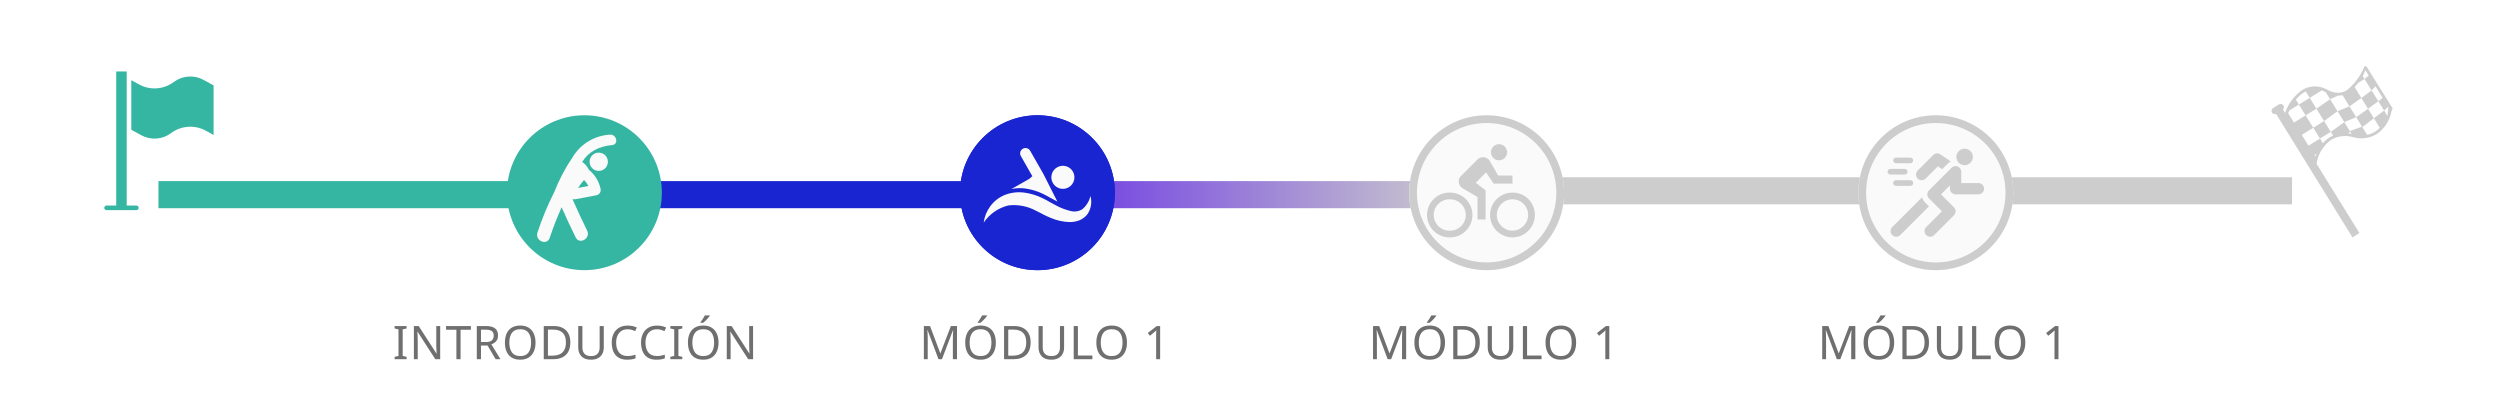
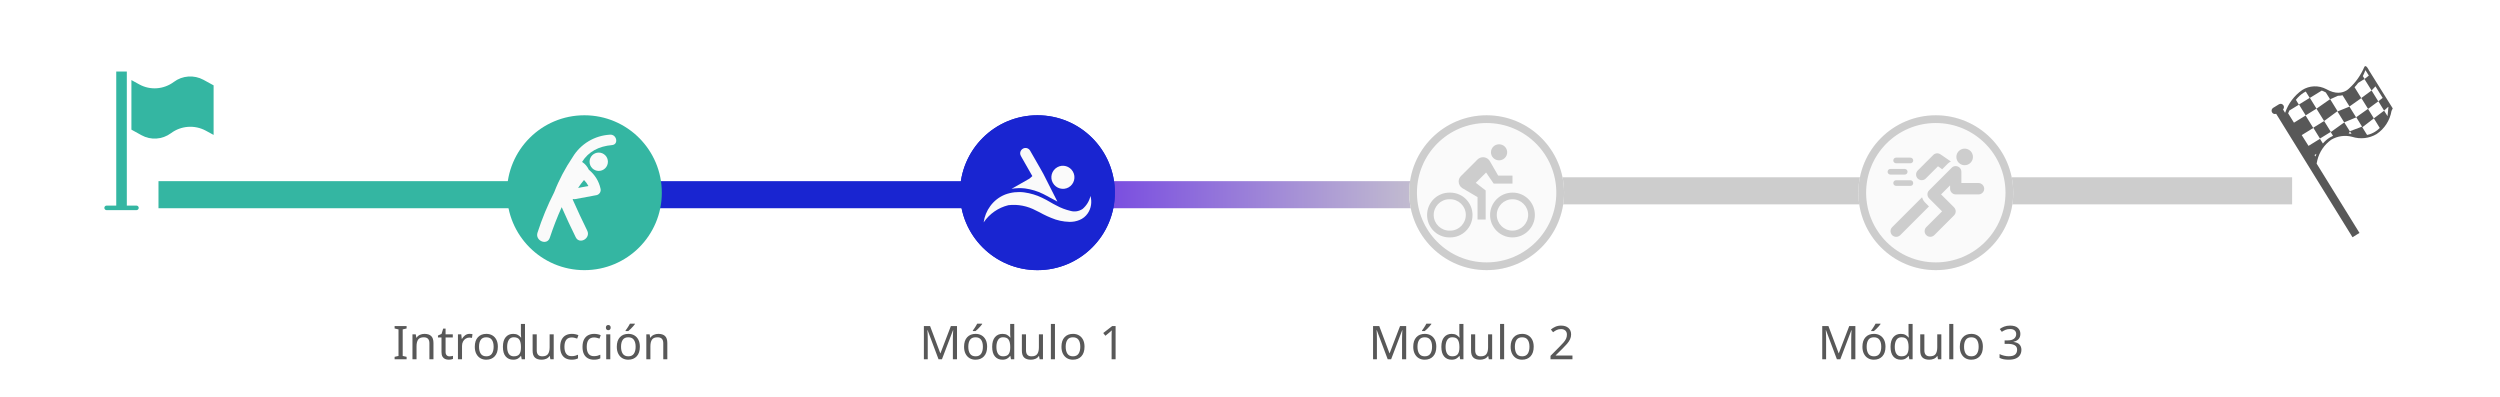
- <svg xmlns="http://www.w3.org/2000/svg" version="1.1" id="Capa_1" x="0px" y="0px" viewBox="0 0 2834.65 449.29" style="enable-background:new 0 0 2834.65 449.29;" xml:space="preserve">
+ <svg xmlns="http://www.w3.org/2000/svg" version="1.1" id="Capa_1" x="0px" y="0px" viewBox="0 0 2834.6 449.3" style="enable-background:new 0 0 2834.6 449.3;" xml:space="preserve">
  <style type="text/css">
	.st0{fill:#34B6A2;}
	.st1{fill:#1925D1;}
	.st2{fill:url(#Rectángulo_175_1_);}
	.st3{fill:#CDCDCD;}
- 	.st4{fill:#6F6F6F;}
- 	.st5{font-family:'Poppins-Regular';}
+ 	.st4{fill:#585858;}
+ 	.st5{font-family:'Poppins-SemiBold';}
	.st6{font-size:52.686px;}
- 	.st7{letter-spacing:1;}
- 	.st8{fill:#FAFAFA;}
- 	.st9{fill:none;stroke:#CDCDCD;stroke-width:8.781;}
- 	.st10{fill:none;stroke:#1925D1;stroke-width:8.781;}
+ 	.st7{fill:#FAFAFA;}
+ 	.st8{fill:none;stroke:#CDCDCD;stroke-width:8.781;}
+ 	.st9{fill:none;stroke:#1925D1;stroke-width:8.781;}
+ 	.st10{fill:#585858;enable-background:new    ;}
</style>
  <g>
-     <rect id="Rectángulo_177" x="179.69" y="205.35" class="st0" width="474.17" height="30.73" />
-     <rect id="Rectángulo_176" x="698.76" y="205.35" class="st1" width="460.01" height="30.73" />
-     <linearGradient id="Rectángulo_175_1_" gradientUnits="userSpaceOnUse" x1="-0.875" y1="5904.334" x2="2.937" y2="5904.334" gradientTransform="matrix(103 0 0 -7 1352.323 41551.055)">
+     <rect id="Rectángulo_177" x="179.7" y="205.4" class="st0" width="474.2" height="30.7" />
+     <rect id="Rectángulo_176" x="698.8" y="205.4" class="st1" width="460" height="30.7" />
+     <linearGradient id="Rectángulo_175_1_" gradientUnits="userSpaceOnUse" x1="1099.339" y1="-5258.048" x2="1103.15" y2="-5258.048" gradientTransform="matrix(103 0 0 7 -111969.68 37027.055)">
      <stop offset="0" style="stop-color:#7A4EE0" />
      <stop offset="1" style="stop-color:#CDCDCD" />
    </linearGradient>
-     <rect id="Rectángulo_175" x="1176.33" y="205.35" class="st2" width="452.22" height="30.73" />
-     <rect id="Rectángulo_174" x="1711.97" y="200.96" class="st3" width="886.88" height="30.73" />
-     <text transform="matrix(1 0 0 1 445.3145 407.3164)" class="st4 st5 st6 st7">INTRODUCCIÓN</text>
-     <text transform="matrix(1 0 0 1 1551.721 407.3164)" class="st4 st5 st6 st7">MÓDULO 1</text>
-     <text transform="matrix(1 0 0 1 1042.423 407.3164)" class="st4 st5 st6 st7">MÓDULO 1</text>
-     <text transform="matrix(1 0 0 1 2061.021 407.3164)" class="st4 st5 st6 st7">MÓDULO 1</text>
+     <rect id="Rectángulo_175" x="1176.3" y="205.4" class="st2" width="452.2" height="30.7" />
+     <rect id="Rectángulo_174" x="1712" y="201" class="st3" width="886.9" height="30.7" />
+     <text transform="matrix(1 0 0 1 445.3145 407.3164)" class="st4 st5 st6">Introducción</text>
+     <text transform="matrix(1 0 0 1 1551.721 407.3164)" class="st4 st5 st6">Módulo 2</text>
+     <text transform="matrix(1 0 0 1 1042.423 407.3164)" class="st4 st5 st6">Módulo 1</text>
+     <text transform="matrix(1 0 0 1 2061.021 407.3164)" class="st4 st5 st6">Módulo 3</text>
    <g id="Elipse_13" transform="translate(453 12.7)">
-       <circle class="st8" cx="1741.93" cy="205.82" r="87.81" />
-       <circle class="st9" cx="1741.93" cy="205.82" r="83.42" />
+       <circle class="st7" cx="1741.9" cy="205.8" r="87.8" />
+       <circle class="st8" cx="1741.9" cy="205.8" r="83.4" />
    </g>
    <g id="Elipse_14" transform="translate(337 12.7)">
-       <circle class="st8" cx="1348.63" cy="205.82" r="87.81" />
-       <circle class="st9" cx="1348.63" cy="205.82" r="83.42" />
+       <circle class="st7" cx="1348.6" cy="205.8" r="87.8" />
+       <circle class="st8" cx="1348.6" cy="205.8" r="83.4" />
    </g>
    <g id="Elipse_15" transform="translate(221 12.7)">
-       <circle class="st1" cx="955.33" cy="205.82" r="87.81" />
-       <circle class="st10" cx="955.33" cy="205.82" r="83.42" />
+       <circle class="st1" cx="955.3" cy="205.8" r="87.8" />
+       <circle class="st9" cx="955.3" cy="205.8" r="83.4" />
    </g>
    <g transform="matrix(1, 0, 0, 1, 0, 0)">
-       <circle id="Elipse_16-2" class="st0" cx="662.64" cy="218.52" r="87.81" />
+       <circle id="Elipse_16-2" class="st0" cx="662.6" cy="218.5" r="87.8" />
    </g>
    <g id="bandera-de-meta" transform="translate(556.68 0)">
-       <path id="Trazado_94" class="st3" d="M2085.3,112.45l8.43,13.64l-15.25,11.18l-8.68-14.02l-12.25,7.56l-7.6-12.26l12.29-7.59    l7.59,12.26L2085.3,112.45z M2086.07,149.52l-7.57-12.26l-12.26,7.59l7.57,12.26L2086.07,149.52z M2156.32,122.95l-1.35,2.93    c-1.83,10.69-7.95,20.17-16.94,26.23c-8.4,4.98-18.53,6.11-27.82,3.11c-8.01-2.06-16.51-0.88-23.65,3.28    c-7.9,5.63-13.51,13.91-15.81,23.33l-0.82,3.82l48.64,78.63l-7.87,4.89l-86.62-140.03c-1.68,0.69-3.61,0.07-4.58-1.46    c-1.11-1.78-0.56-4.12,1.22-5.22c0,0,0.01,0,0.01-0.01l6.51-4.02c1.77-1.1,4.1-0.55,5.2,1.22c0,0.01,0.01,0.01,0.01,0.02    c0.88,1.46,0.67,3.33-0.53,4.55l2.34,3.79l0.06-0.12c3.58-10.38,10.31-19.37,19.25-25.73c8.22-5.18,18.56-5.61,27.19-1.14    c10.89,6.34,18.64,4.3,23.22,1.46c1.1-0.66,2.11-1.47,2.99-2.4c7.35-6.67,13.14-14.87,16.99-24.02c1.9-3.89,5.27,3.6,5.27,3.6    L2156.32,122.95z M2122.37,86.3l1.96,3.17l4.83-3.75l-3.85-6.21C2124.46,81.82,2123.48,84.09,2122.37,86.3z M2069.75,174.43    l-2.2,1.37l1.04,1.66C2068.87,176.59,2069.31,175.53,2069.75,174.43z M2109.63,151.79l-1.68-2.72l-1.65,2.23    C2107.38,151.42,2108.51,151.57,2109.63,151.79z M2121.52,143.56l-6.63-10.71l13.45-9.48l-7.59-12.25l-13.43,9.49l-7.87-12.73    c-1.73,0.41-3.5,0.6-5.27,0.58l-8.84,3.98l-4.88-7.81c-0.44-0.25-0.88-0.48-1.35-0.74c-1.04-0.56-2.13-1.02-3.25-1.38l-13.63,8.44    l-4.51-7.28c-0.82,0.39-1.61,0.83-2.38,1.32c-3.37,2.16-6.34,4.89-8.78,8.07l3.39,5.5l-10.75,6.63c-0.49,1.04-0.97,2.07-1.44,3.18    l6.63,10.57l13.17-8.14l8.69,14.05l-13.05,8.08l7.67,12.2l12.96-8.01l3.29,5.3c2.22-2.63,4.83-4.9,7.74-6.74    c1.24-0.73,2.51-1.39,3.83-1.97l-2.59-4.18l15.32-11.04l-7.66-12.39l13.55-5.5l7.57,12.25l-13.47,5.61l6.28,10.15L2121.52,143.56z     M2151.45,121.4l-0.2-0.32l-4.71,4.28l-6.54-10.55l4.93-3.85l-8.18-13.08l-4.36,4.65l-8.05-13.03l-7.1,4.39    c-1.25,1.65-2.63,3.28-4.11,4.87l7.62,12.34l11.67-8.57l7.57,12.29l-11.65,8.56l6.63,10.72l-13.1,10.05l5.39,8.73    c3.19-0.65,6.24-1.86,9.02-3.57c1.96-1.23,3.78-2.68,5.4-4.32l-6.73-10.88l11.56-8.72l3.85,6.22L2151.45,121.4z" />
+       <path id="Trazado_94" class="st10" d="M2085.3,112.4l8.4,13.6l-15.2,11.2l-8.7-14l-12.2,7.6l-7.6-12.3l12.3-7.6l7.6,12.3    L2085.3,112.4z M2086.1,149.5l-7.6-12.3l-12.3,7.6l7.6,12.3L2086.1,149.5z M2156.3,122.9l-1.4,2.9c-1.8,10.7-7.9,20.2-16.9,26.2    c-8.4,5-18.5,6.1-27.8,3.1c-8-2.1-16.5-0.9-23.6,3.3c-7.9,5.6-13.5,13.9-15.8,23.3l-0.8,3.8l48.6,78.6l-7.9,4.9l-86.6-140    c-1.7,0.7-3.6,0.1-4.6-1.5c-1.1-1.8-0.6-4.1,1.2-5.2c0,0,0,0,0,0l6.5-4c1.8-1.1,4.1-0.6,5.2,1.2c0,0,0,0,0,0    c0.9,1.5,0.7,3.3-0.5,4.6l2.3,3.8l0.1-0.1c3.6-10.4,10.3-19.4,19.3-25.7c8.2-5.2,18.6-5.6,27.2-1.1c10.9,6.3,18.6,4.3,23.2,1.5    c1.1-0.7,2.1-1.5,3-2.4c7.4-6.7,13.1-14.9,17-24c1.9-3.9,5.3,3.6,5.3,3.6L2156.3,122.9z M2122.4,86.3l2,3.2l4.8-3.8l-3.9-6.2    C2124.5,81.8,2123.5,84.1,2122.4,86.3z M2069.8,174.4l-2.2,1.4l1,1.7C2068.9,176.6,2069.3,175.5,2069.8,174.4z M2109.6,151.8    l-1.7-2.7l-1.6,2.2C2107.4,151.4,2108.5,151.6,2109.6,151.8z M2121.5,143.6l-6.6-10.7l13.4-9.5l-7.6-12.2l-13.4,9.5l-7.9-12.7    c-1.7,0.4-3.5,0.6-5.3,0.6l-8.8,4l-4.9-7.8c-0.4-0.2-0.9-0.5-1.4-0.7c-1-0.6-2.1-1-3.2-1.4l-13.6,8.4l-4.5-7.3    c-0.8,0.4-1.6,0.8-2.4,1.3c-3.4,2.2-6.3,4.9-8.8,8.1l3.4,5.5l-10.8,6.6c-0.5,1-1,2.1-1.4,3.2l6.6,10.6l13.2-8.1l8.7,14.1    l-13.1,8.1l7.7,12.2l13-8l3.3,5.3c2.2-2.6,4.8-4.9,7.7-6.7c1.2-0.7,2.5-1.4,3.8-2l-2.6-4.2l15.3-11l-7.7-12.4l13.6-5.5l7.6,12.2    l-13.5,5.6l6.3,10.1L2121.5,143.6z M2151.4,121.4l-0.2-0.3l-4.7,4.3l-6.5-10.6l4.9-3.8l-8.2-13.1l-4.4,4.7l-8.1-13l-7.1,4.4    c-1.2,1.7-2.6,3.3-4.1,4.9l7.6,12.3l11.7-8.6l7.6,12.3l-11.6,8.6l6.6,10.7l-13.1,10.1l5.4,8.7c3.2-0.6,6.2-1.9,9-3.6    c2-1.2,3.8-2.7,5.4-4.3l-6.7-10.9l11.6-8.7l3.9,6.2L2151.4,121.4z" />
    </g>
    <g id="Grupo_130" transform="translate(-112.461 -1255.3)">
      <g id="Grupo_91" transform="translate(574.46 1278.928)">
        <g id="Grupo_90" transform="translate(0 0)">
-           <path id="Trazado_72" class="st3" d="M1704.08,155.06h-16.24c-1.77,0-3.2,1.44-3.2,3.21c0,1.77,1.43,3.2,3.2,3.2h16.24      c1.77,0,3.2-1.44,3.2-3.21C1707.28,156.5,1705.85,155.07,1704.08,155.06z" />
+           <path id="Trazado_72" class="st3" d="M1704.1,155.1h-16.2c-1.8,0-3.2,1.4-3.2,3.2s1.4,3.2,3.2,3.2h16.2c1.8,0,3.2-1.4,3.2-3.2      C1707.3,156.5,1705.8,155.1,1704.1,155.1z" />
        </g>
      </g>
      <g id="Grupo_93" transform="translate(574.46 1284.769)">
        <g id="Grupo_92" transform="translate(0 0)">
-           <path id="Trazado_73" class="st3" d="M1704.08,174.87h-16.24c-1.77,0-3.21,1.43-3.21,3.21c0,1.77,1.44,3.21,3.21,3.21l0,0h16.24      c1.77,0,3.21-1.43,3.21-3.21C1707.29,176.3,1705.85,174.87,1704.08,174.87z" />
+           <path id="Trazado_73" class="st3" d="M1704.1,174.9h-16.2c-1.8,0-3.2,1.4-3.2,3.2c0,1.8,1.4,3.2,3.2,3.2l0,0h16.2      c1.8,0,3.2-1.4,3.2-3.2C1707.3,176.3,1705.8,174.9,1704.1,174.9z" />
        </g>
      </g>
      <g id="Grupo_95" transform="translate(573 1281.848)">
        <g id="Grupo_94" transform="translate(0 0)">
-           <path id="Trazado_74" class="st3" d="M1699.13,164.96h-16.24c-1.77,0-3.21,1.43-3.21,3.21c0,1.77,1.43,3.21,3.21,3.21h16.24      c1.77,0,3.21-1.43,3.21-3.21C1702.33,166.4,1700.9,164.96,1699.13,164.96z" />
+           <path id="Trazado_74" class="st3" d="M1699.1,165h-16.2c-1.8,0-3.2,1.4-3.2,3.2c0,1.8,1.4,3.2,3.2,3.2h16.2      c1.8,0,3.2-1.4,3.2-3.2C1702.3,166.4,1700.9,165,1699.1,165z" />
        </g>
      </g>
      <g id="Grupo_97" transform="translate(582.541 1281.117)">
        <g id="Grupo_96">
-           <path id="Trazado_75" class="st3" d="M1773.15,181.72h-19.45V168.9c-0.02-3.55-2.91-6.41-6.46-6.39      c-1.68,0.01-3.29,0.68-4.48,1.86l-25.64,25.64c-2.5,2.5-2.5,6.56,0,9.07c0,0,0,0,0,0l14.7,14.7l-17.91,17.91      c-2.5,2.5-2.5,6.56,0,9.07c2.5,2.5,6.56,2.5,9.07,0l22.44-22.44c2.5-2.5,2.5-6.56,0-9.07c0,0,0,0,0,0l-14.7-14.7l10.17-10.17      v3.76c0,3.54,2.87,6.41,6.41,6.41l0,0h25.86c3.54,0,6.41-2.87,6.41-6.41C1779.57,184.59,1776.7,181.72,1773.15,181.72      L1773.15,181.72L1773.15,181.72z" />
+           <path id="Trazado_75" class="st3" d="M1773.2,181.7h-19.4v-12.8c0-3.6-2.9-6.4-6.5-6.4c-1.7,0-3.3,0.7-4.5,1.9l-25.6,25.6      c-2.5,2.5-2.5,6.6,0,9.1l0,0l14.7,14.7l-17.9,17.9c-2.5,2.5-2.5,6.6,0,9.1c2.5,2.5,6.6,2.5,9.1,0l22.4-22.4      c2.5-2.5,2.5-6.6,0-9.1l0,0l-14.7-14.7l10.2-10.2v3.8c0,3.5,2.9,6.4,6.4,6.4l0,0h25.9c3.5,0,6.4-2.9,6.4-6.4      C1779.6,184.6,1776.7,181.7,1773.2,181.7L1773.2,181.7L1773.2,181.7z" />
        </g>
      </g>
      <g id="Grupo_99" transform="translate(580.35 1277.833)">
        <g id="Grupo_98" transform="translate(0 0)">
-           <path id="Trazado_76" class="st3" d="M1732.2,152.43c-2.54-1.69-5.93-1.36-8.09,0.8l-17.63,17.63c-2.5,2.5-2.5,6.56,0,9.07      c2.5,2.5,6.56,2.5,9.07,0l0,0l13.92-13.92l4.69,3.38l6.27-6.27c1.06-1.04,2.29-1.88,3.64-2.49L1732.2,152.43z" />
+           <path id="Trazado_76" class="st3" d="M1732.2,152.4c-2.5-1.7-5.9-1.4-8.1,0.8l-17.6,17.6c-2.5,2.5-2.5,6.6,0,9.1      c2.5,2.5,6.6,2.5,9.1,0l0,0l13.9-13.9l4.7,3.4l6.3-6.3c1.1-1,2.3-1.9,3.6-2.5L1732.2,152.4z" />
        </g>
      </g>
      <g id="Grupo_101" transform="translate(573.779 1289.167)">
        <g id="Grupo_100" transform="translate(0 0)">
-           <path id="Trazado_77" class="st3" d="M1721.34,195.57c-1.59-1.6-2.72-3.6-3.28-5.79l-33.86,33.86c-2.5,2.5-2.5,6.56,0,9.07      c2.5,2.5,6.56,2.5,9.07,0l32.61-32.61L1721.34,195.57z" />
+           <path id="Trazado_77" class="st3" d="M1721.3,195.6c-1.6-1.6-2.7-3.6-3.3-5.8l-33.9,33.9c-2.5,2.5-2.5,6.6,0,9.1      c2.5,2.5,6.6,2.5,9.1,0l32.6-32.6L1721.3,195.6z" />
        </g>
      </g>
      <g id="Grupo_103" transform="translate(590.769 1276.628)">
        <g id="Grupo_102" transform="translate(0 0)">
-           <circle id="Elipse_2" class="st3" cx="1749.29" cy="156.63" r="9.36" />
+           <circle id="Elipse_2" class="st3" cx="1749.3" cy="156.6" r="9.4" />
        </g>
      </g>
    </g>
-     <path id="Trazado_102" class="st3" d="M1699.69,181.77c5.05,0,9.15-4.09,9.15-9.15c0-5.05-4.09-9.15-9.15-9.15   s-9.15,4.09-9.15,9.15c-0.02,5.03,4.04,9.13,9.08,9.15C1699.65,181.77,1699.67,181.77,1699.69,181.77z M1714.94,218.36   c-14.03,0-25.41,11.38-25.41,25.41c0,14.03,11.38,25.41,25.41,25.41c14.03,0,25.41-11.38,25.41-25.41l0,0   c0.14-13.89-11.01-25.27-24.9-25.41C1715.27,218.36,1715.1,218.36,1714.94,218.36z M1714.94,261.55c-9.82,0-17.79-7.96-17.79-17.79   c0-9.82,7.96-17.79,17.79-17.79c9.82,0,17.79,7.96,17.79,17.79l0,0C1732.61,253.54,1724.71,261.44,1714.94,261.55z M1693.6,208.2   h21.34v-9.15h-16.24l-9.66-16.77c-2.68-4.13-8.21-5.31-12.34-2.63c-0.5,0.32-0.96,0.69-1.38,1.1l-18.81,18.8   c-1.64,1.6-2.56,3.8-2.55,6.1c-0.04,3.07,1.49,5.95,4.07,7.62l17.28,10.16v25.41h9.15v-33.03l-11.17-8.64l11.69-11.69L1693.6,208.2   z M1643.8,218.36c-14.03-0.18-25.56,11.04-25.74,25.07c-0.18,14.03,11.04,25.56,25.07,25.74c0.22,0,0.45,0,0.67,0   c14.03,0.18,25.56-11.04,25.74-25.07c0.18-14.03-11.04-25.56-25.07-25.74C1644.25,218.36,1644.02,218.36,1643.8,218.36z    M1643.8,261.55c-9.82,0.22-17.96-7.57-18.18-17.39c-0.22-9.82,7.57-17.96,17.39-18.18c0.26-0.01,0.53-0.01,0.79,0   c9.82-0.22,17.96,7.57,18.18,17.39c0.22,9.82-7.57,17.96-17.39,18.18C1644.33,261.56,1644.07,261.56,1643.8,261.55z" />
+     <path id="Trazado_102" class="st3" d="M1699.7,181.8c5.1,0,9.2-4.1,9.2-9.1c0-5.1-4.1-9.1-9.2-9.1s-9.2,4.1-9.2,9.1   C1690.5,177.7,1694.6,181.8,1699.7,181.8C1699.7,181.8,1699.7,181.8,1699.7,181.8z M1714.9,218.4c-14,0-25.4,11.4-25.4,25.4   c0,14,11.4,25.4,25.4,25.4s25.4-11.4,25.4-25.4l0,0c0.1-13.9-11-25.3-24.9-25.4C1715.3,218.4,1715.1,218.4,1714.9,218.4z    M1714.9,261.5c-9.8,0-17.8-8-17.8-17.8c0-9.8,8-17.8,17.8-17.8c9.8,0,17.8,8,17.8,17.8l0,0   C1732.6,253.5,1724.7,261.4,1714.9,261.5z M1693.6,208.2h21.3v-9.1h-16.2l-9.7-16.8c-2.7-4.1-8.2-5.3-12.3-2.6   c-0.5,0.3-1,0.7-1.4,1.1l-18.8,18.8c-1.6,1.6-2.6,3.8-2.6,6.1c0,3.1,1.5,5.9,4.1,7.6l17.3,10.2v25.4h9.2v-33l-11.2-8.6l11.7-11.7   L1693.6,208.2z M1643.8,218.4c-14-0.2-25.6,11-25.7,25.1c-0.2,14,11,25.6,25.1,25.7c0.2,0,0.4,0,0.7,0c14,0.2,25.6-11,25.7-25.1   c0.2-14-11-25.6-25.1-25.7C1644.2,218.4,1644,218.4,1643.8,218.4z M1643.8,261.5c-9.8,0.2-18-7.6-18.2-17.4   c-0.2-9.8,7.6-18,17.4-18.2c0.3,0,0.5,0,0.8,0c9.8-0.2,18,7.6,18.2,17.4c0.2,9.8-7.6,18-17.4,18.2   C1644.3,261.6,1644.1,261.6,1643.8,261.5z" />
    <g id="_001-silueta-de-natacin" transform="translate(227.112 14.229)">
      <g id="Grupo_89" transform="translate(0 6.935)">
        <g id="Grupo_88">
-           <path id="Trazado_68" class="st8" d="M935.18,192.53c6.98,0.96,13.77,3,20.12,6.05c3.02,1.41,6.24,3.26,8.78,4.7      c2.54,1.44,5.11,2.84,7.71,4.15l-15.76-31.2l-3.33-5.85l-11.77-20.61c-1.63-2.92-5.33-3.96-8.25-2.33      c-2.92,1.63-3.96,5.33-2.33,8.25c0.02,0.03,0.03,0.06,0.05,0.09l13.01,22.81l-3.33,2.95l-19.88,11.34l-0.44,0.25      C924.83,192.08,930.04,191.88,935.18,192.53z" />
-           <path id="Trazado_69" class="st8" d="M984.54,191.26c6.28-3.58,8.46-11.57,4.88-17.85c-3.58-6.28-11.57-8.46-17.85-4.88      c-6.27,3.58-8.46,11.57-4.88,17.84C970.27,192.65,978.26,194.83,984.54,191.26z" />
-           <path id="Trazado_70" class="st8" d="M1009.33,201.04c-1.35,5.77-4.49,10.97-8.97,14.84c-4.07,2.7-9.11,3.47-13.8,2.12      c-5.41-1.28-10.63-3.25-15.53-5.85c-2.63-1.32-5.19-2.67-7.73-4.17s-5.76-3.28-8.78-4.69c-6.35-3.05-13.14-5.09-20.12-6.05      c-7.34-1.01-14.82-0.17-21.76,2.45c-6.77,2.66-12.64,7.18-16.93,13.05c-4.03,5.42-6.6,11.79-7.46,18.49      c6.59-9.76,16.6-16.71,28.05-19.47c10.84-1.27,21.8,0.86,31.37,6.09c2.7,1.23,4.98,2.47,7.96,4.07c3,1.51,6.06,2.98,9.22,4.21      c6.55,2.75,13.54,4.27,20.64,4.5c3.9,0.08,7.78-0.62,11.42-2.05c3.75-1.51,6.99-4.07,9.31-7.37      C1010.07,215.22,1011.2,207.89,1009.33,201.04z" />
+           <path id="Trazado_68" class="st7" d="M935.2,192.5c7,1,13.8,3,20.1,6.1c3,1.4,6.2,3.3,8.8,4.7c2.5,1.4,5.1,2.8,7.7,4.1      L956,176.2l-3.3-5.9l-11.8-20.6c-1.6-2.9-5.3-4-8.2-2.3s-4,5.3-2.3,8.2c0,0,0,0.1,0,0.1l13,22.8l-3.3,2.9l-19.9,11.3l-0.4,0.2      C924.8,192.1,930,191.9,935.2,192.5z" />
+           <path id="Trazado_69" class="st7" d="M984.5,191.3c6.3-3.6,8.5-11.6,4.9-17.9c-3.6-6.3-11.6-8.5-17.8-4.9      c-6.3,3.6-8.5,11.6-4.9,17.8C970.3,192.6,978.3,194.8,984.5,191.3z" />
+           <path id="Trazado_70" class="st7" d="M1009.3,201c-1.3,5.8-4.5,11-9,14.8c-4.1,2.7-9.1,3.5-13.8,2.1c-5.4-1.3-10.6-3.2-15.5-5.9      c-2.6-1.3-5.2-2.7-7.7-4.2s-5.8-3.3-8.8-4.7c-6.3-3.1-13.1-5.1-20.1-6.1c-7.3-1-14.8-0.2-21.8,2.4c-6.8,2.7-12.6,7.2-16.9,13.1      c-4,5.4-6.6,11.8-7.5,18.5c6.6-9.8,16.6-16.7,28-19.5c10.8-1.3,21.8,0.9,31.4,6.1c2.7,1.2,5,2.5,8,4.1c3,1.5,6.1,3,9.2,4.2      c6.5,2.8,13.5,4.3,20.6,4.5c3.9,0.1,7.8-0.6,11.4-2.1c3.8-1.5,7-4.1,9.3-7.4C1010.1,215.2,1011.2,207.9,1009.3,201z" />
        </g>
      </g>
    </g>
    <g id="flag" transform="translate(0 1.388)">
-       <path id="Trazado_95" class="st0" d="M193.9,149.56c11.42-8.53,26.75-9.65,39.28-2.85l9,4.9v-56.2l-11.49-6.27    c-10.73-5.82-23.86-4.87-33.64,2.45c-11.4,8.54-26.72,9.65-39.24,2.85l-8.93-4.9v56.2l11.42,6.26    C171.02,157.82,184.15,156.87,193.9,149.56z" />
-       <path id="Trazado_96" class="st0" d="M131.77,79.66v152.02h-10.95c-1.44,0-2.61,1.17-2.61,2.61c0,1.44,1.17,2.61,2.61,2.61h33.76    c1.44,0,2.61-1.17,2.61-2.61c0-1.44-1.17-2.61-2.61-2.61h-10.9V79.66H131.77z" />
+       <path id="Trazado_95" class="st0" d="M193.9,149.6c11.4-8.5,26.8-9.6,39.3-2.9l9,4.9V95.4l-11.5-6.3c-10.7-5.8-23.9-4.9-33.6,2.4    c-11.4,8.5-26.7,9.7-39.2,2.8l-8.9-4.9v56.2l11.4,6.3C171,157.8,184.1,156.9,193.9,149.6z" />
+       <path id="Trazado_96" class="st0" d="M131.8,79.7v152h-10.9c-1.4,0-2.6,1.2-2.6,2.6s1.2,2.6,2.6,2.6h33.8c1.4,0,2.6-1.2,2.6-2.6    s-1.2-2.6-2.6-2.6h-10.9v-152H131.8z" />
    </g>
    <g id="stretching-exercises" transform="translate(103.672 17.7)">
      <g id="Grupo_124" transform="translate(8.102 0)">
-         <path id="Trazado_97" class="st8" d="M579.79,134.99c-17.45,0.98-33.29,10.54-42.29,25.53c-8.43,12.46-15.46,25.83-20.94,39.84     c-7.49,14.72-13.82,30-18.94,45.71c-3.07,9.19,10.78,15.18,13.89,5.95c3.91-11.79,8.42-23.36,13.51-34.68     c5.12,11.46,10.33,22.89,15.92,34.13c4.33,8.73,17.36,1.08,13.05-7.63c-5.75-11.57-11.1-23.34-16.36-35.12     c0.07-0.23,0.15-0.44,0.22-0.68c0.95,0.27,1.94,0.31,2.91,0.12l24.17-4.54c3.19-0.92,5.06-4.22,4.22-7.43     c-1.84-8.39-6.49-15.89-13.17-21.29c-1.65-3.65-4.3-6.75-7.65-8.95c7.14-11.54,18.8-17.83,33.97-19.14     C590.05,146.13,587.47,134.32,579.79,134.99z M550.44,186.39c1.99,2,3.66,4.28,4.97,6.78l-11.7,2.2     C545.7,192.18,547.95,189.18,550.44,186.39z" />
-         <circle id="Elipse_11" class="st8" cx="567.11" cy="165.72" r="10.37" />
+         <path id="Trazado_97" class="st7" d="M579.8,135c-17.5,1-33.3,10.5-42.3,25.5c-8.4,12.5-15.5,25.8-20.9,39.8     c-7.5,14.7-13.8,30-18.9,45.7c-3.1,9.2,10.8,15.2,13.9,5.9c3.9-11.8,8.4-23.4,13.5-34.7c5.1,11.5,10.3,22.9,15.9,34.1     c4.3,8.7,17.4,1.1,13-7.6c-5.8-11.6-11.1-23.3-16.4-35.1c0.1-0.2,0.2-0.4,0.2-0.7c1,0.3,1.9,0.3,2.9,0.1l24.2-4.5     c3.2-0.9,5.1-4.2,4.2-7.4c-1.8-8.4-6.5-15.9-13.2-21.3c-1.7-3.6-4.3-6.8-7.7-8.9c7.1-11.5,18.8-17.8,34-19.1     C590,146.1,587.5,134.3,579.8,135z M550.4,186.4c2,2,3.7,4.3,5,6.8l-11.7,2.2C545.7,192.2,548,189.2,550.4,186.4z" />
+         <circle id="Elipse_11" class="st7" cx="567.1" cy="165.7" r="10.4" />
      </g>
    </g>
  </g>
</svg>
